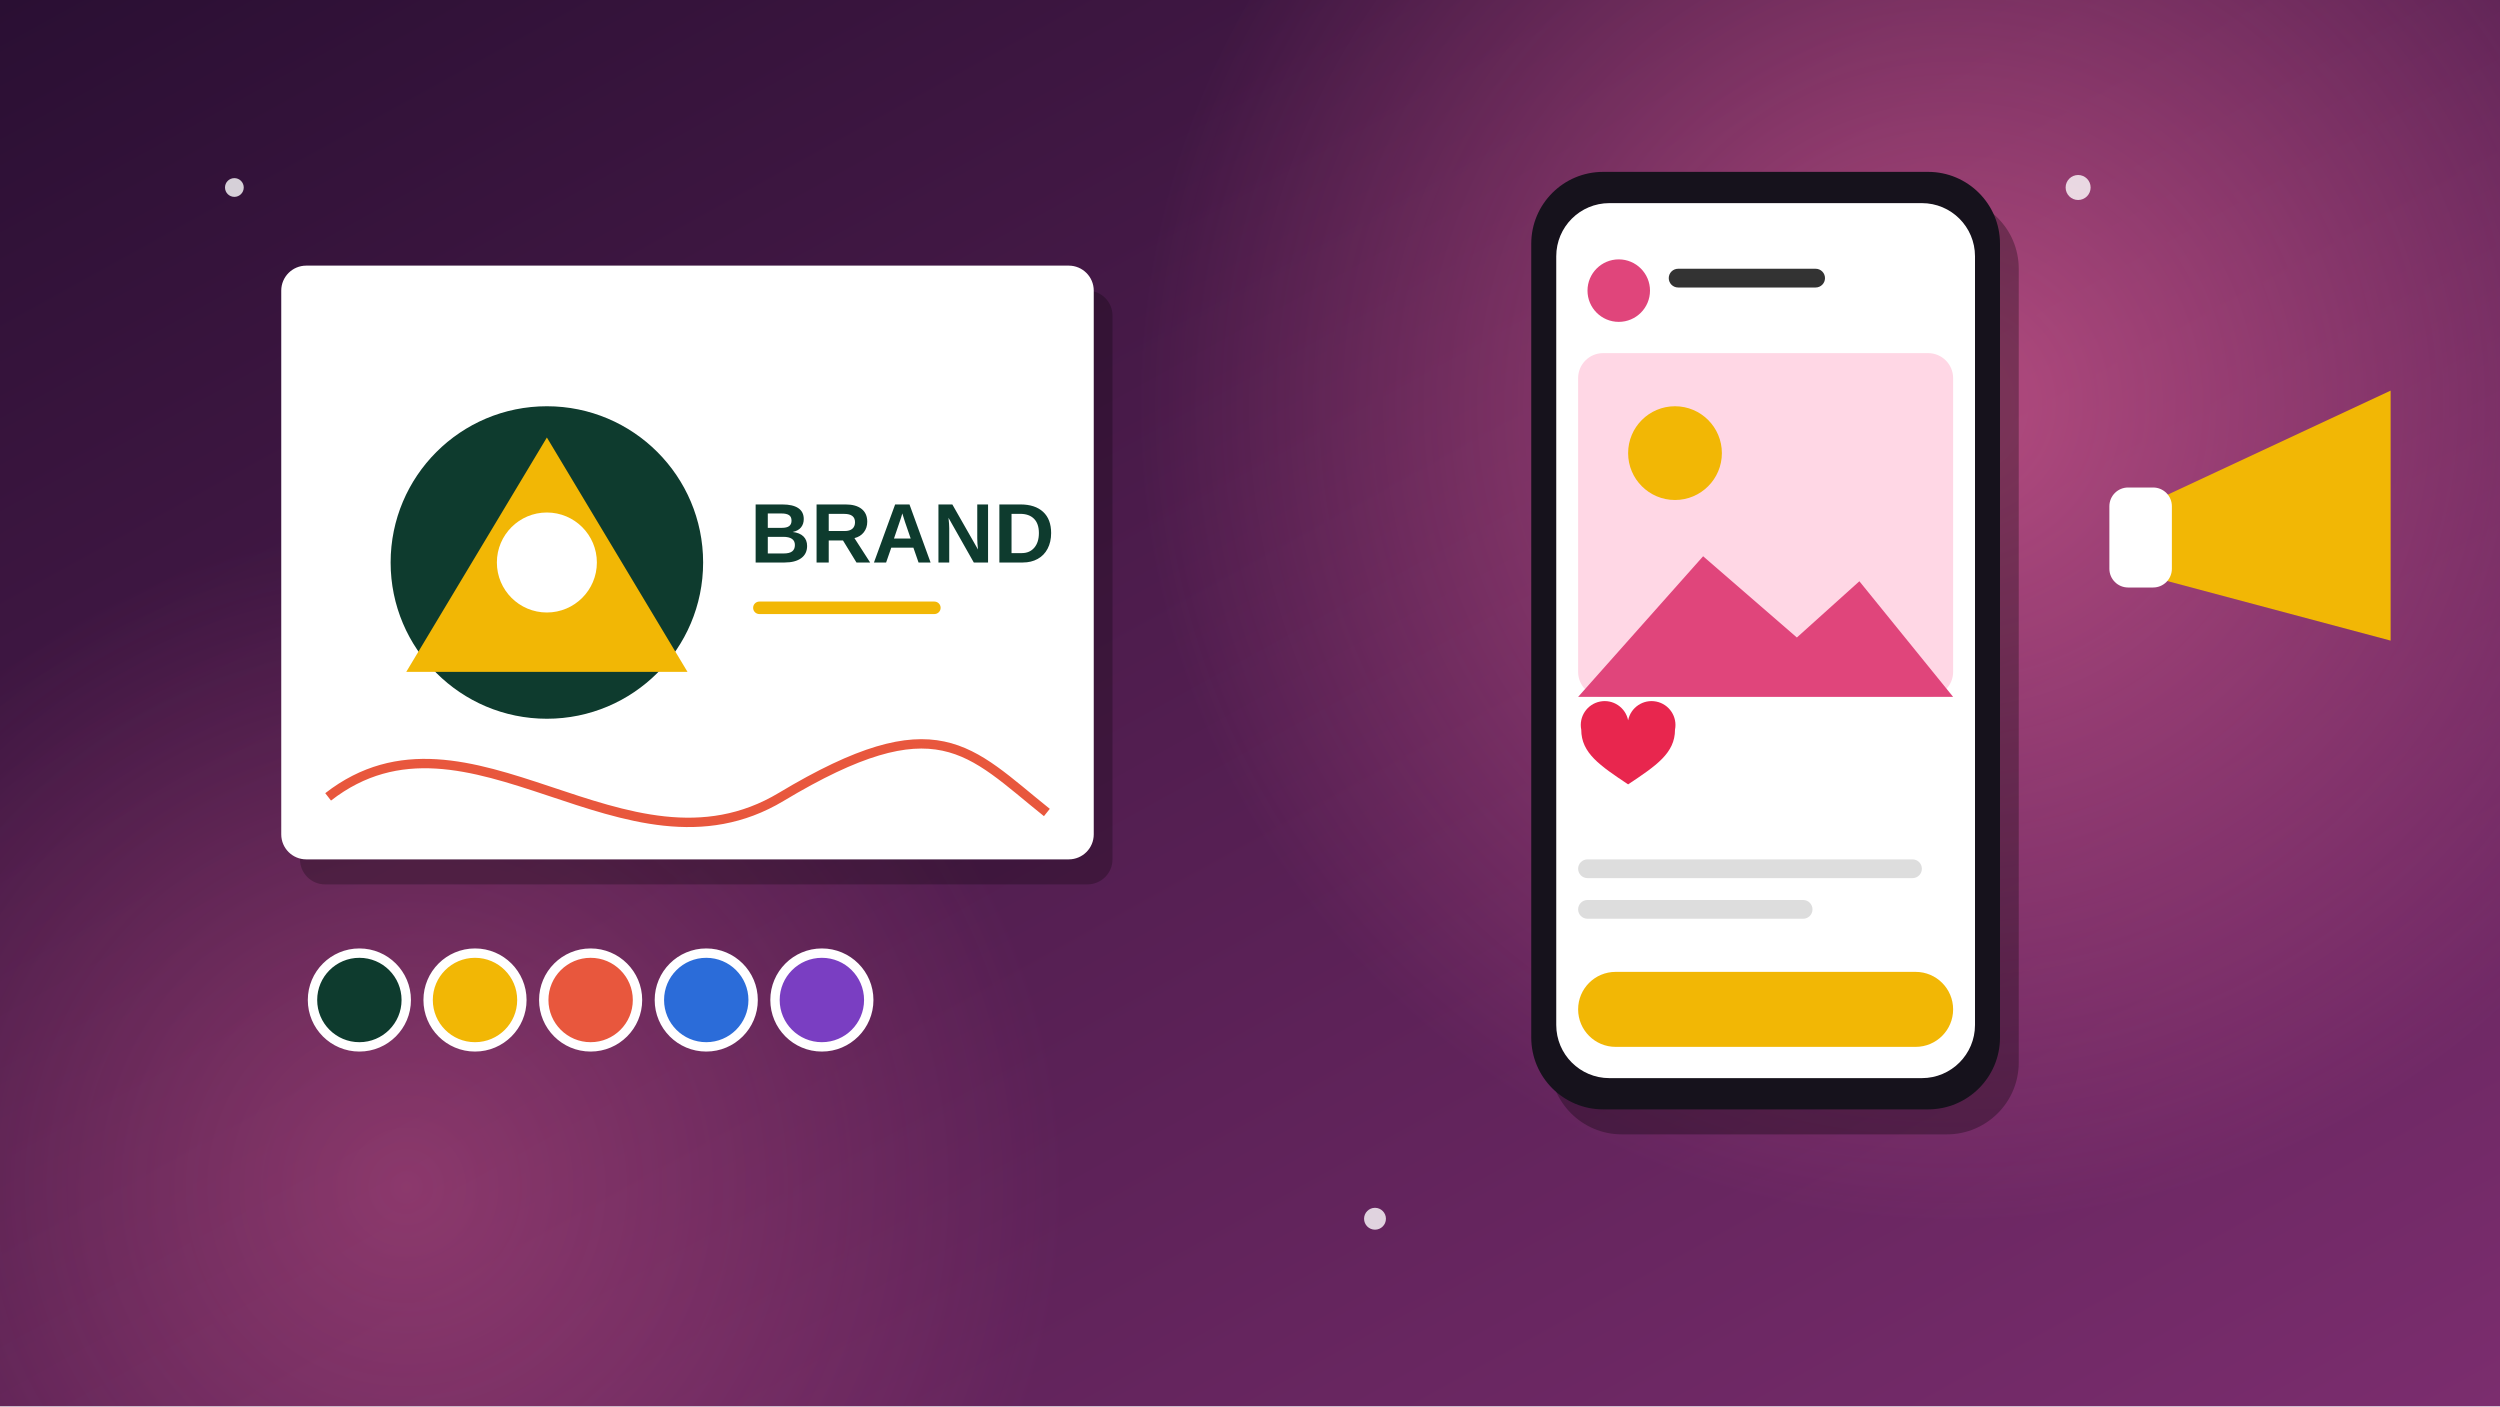
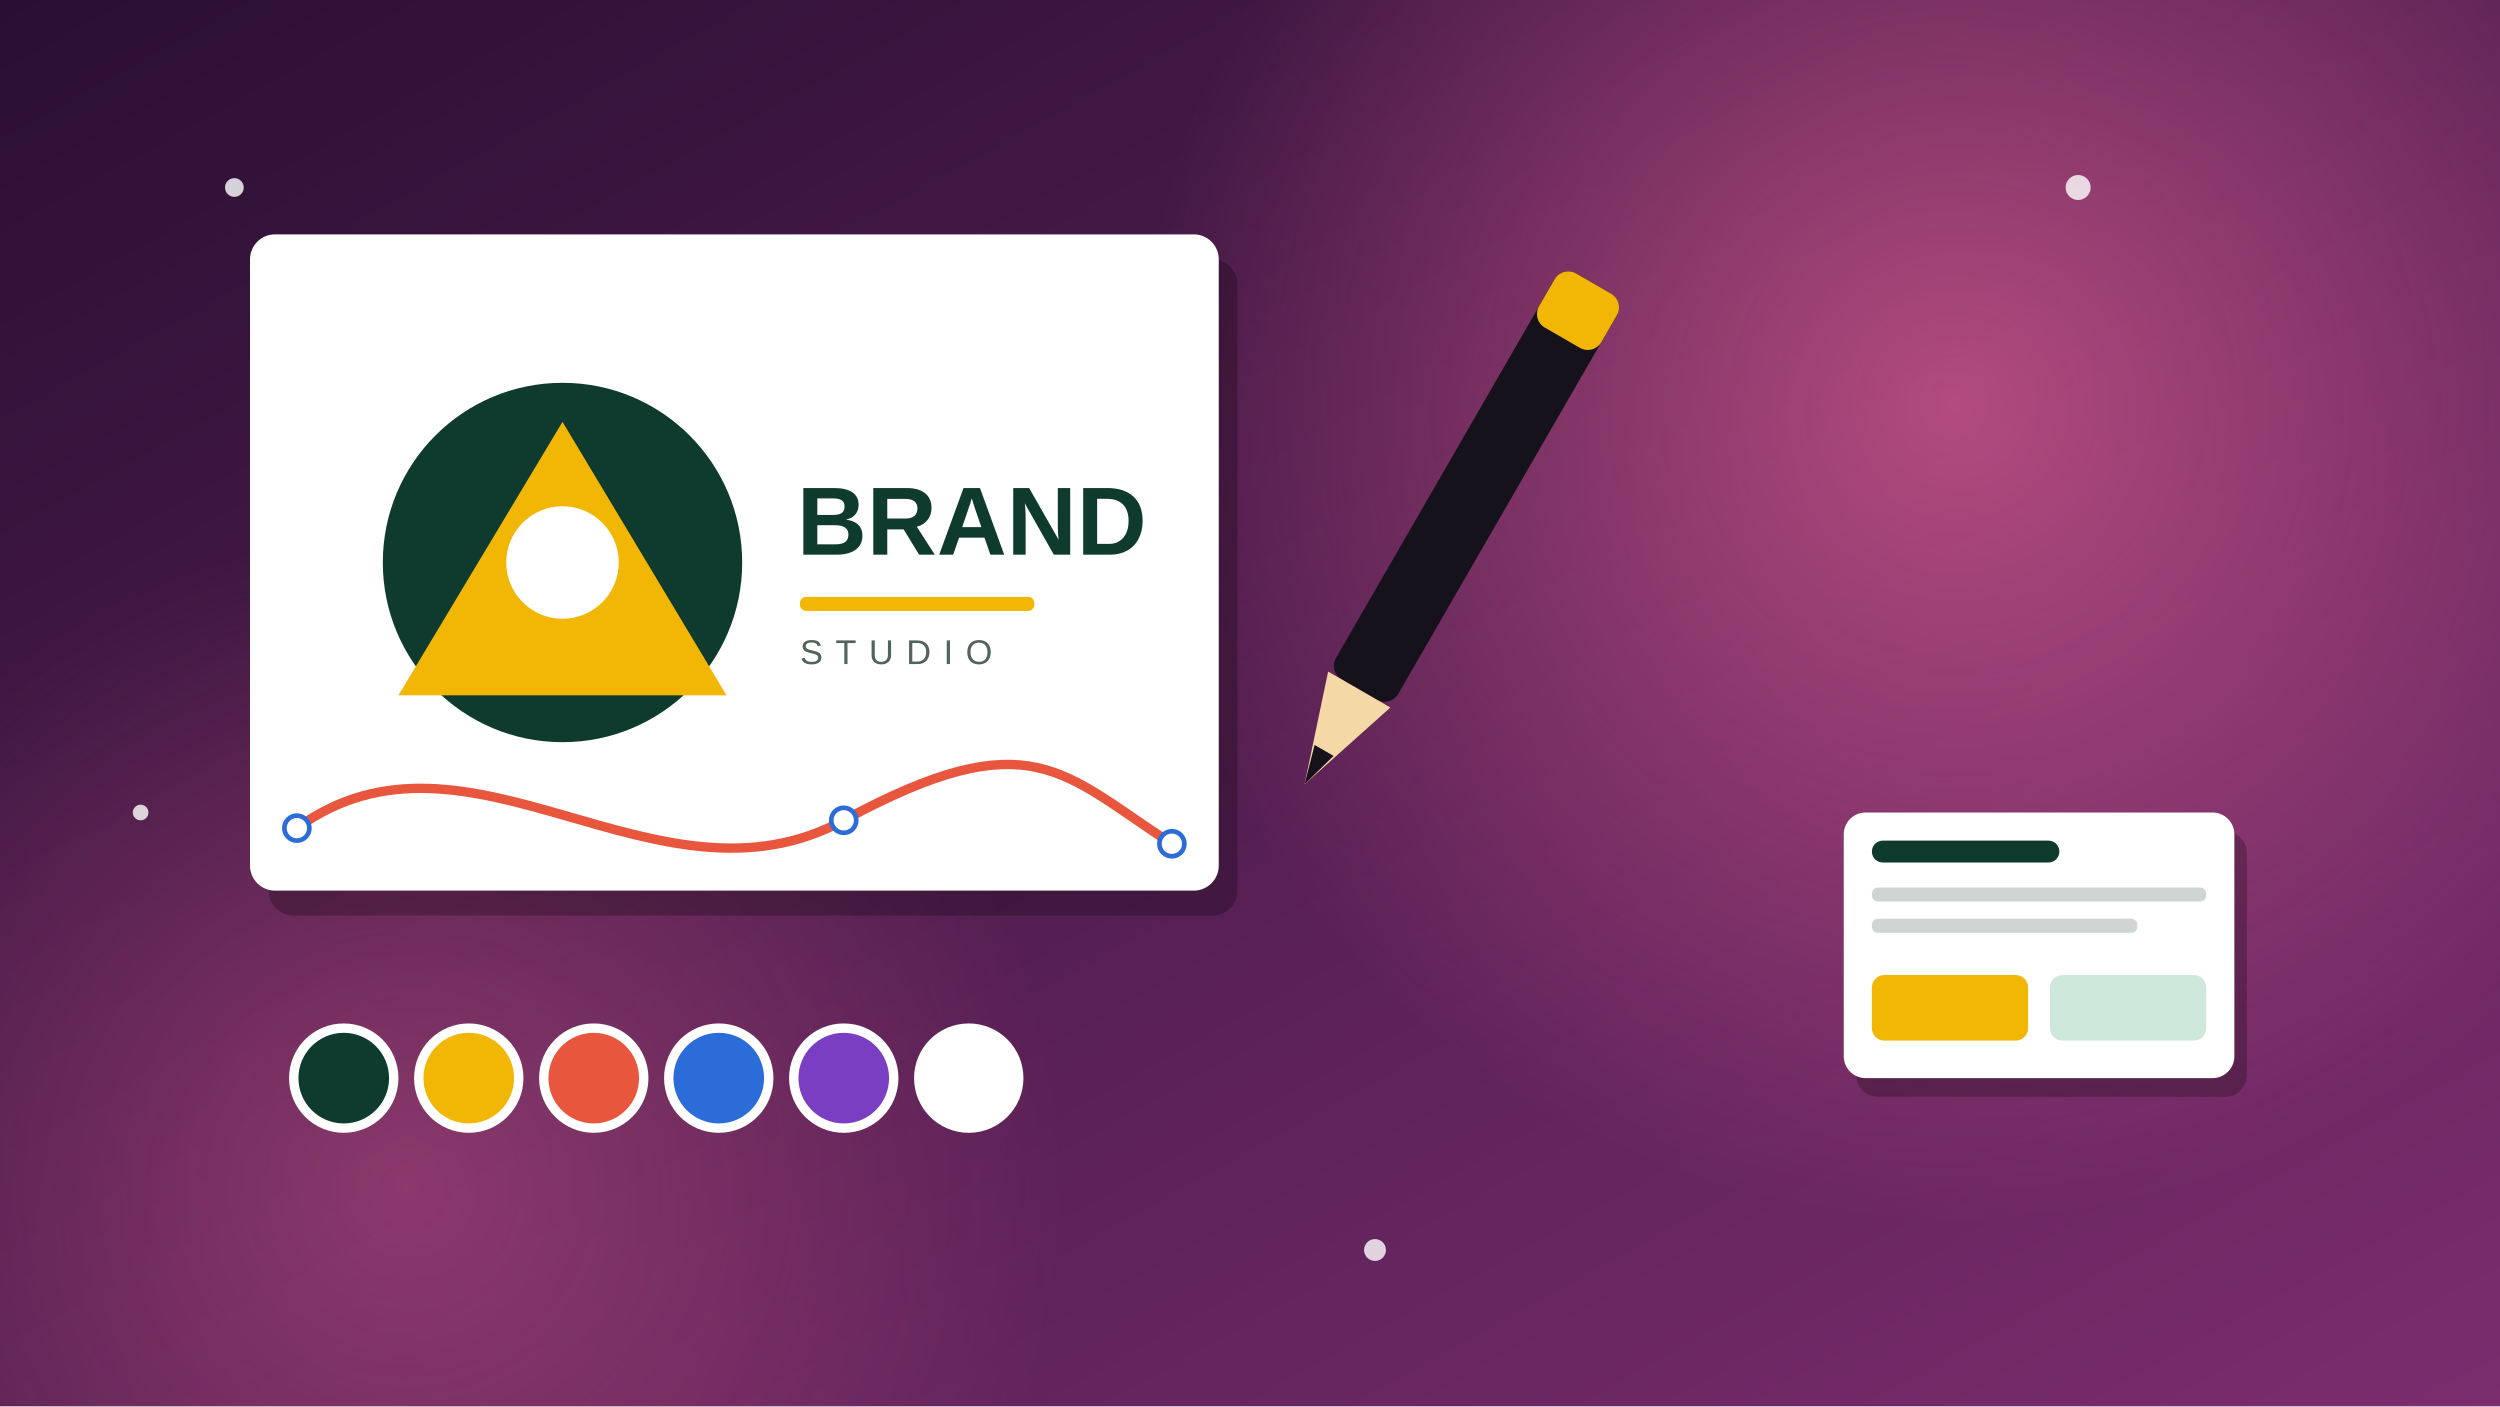
<svg xmlns="http://www.w3.org/2000/svg" viewBox="0 0 1600 900" font-family="Arial, Helvetica, sans-serif" preserveAspectRatio="xMidYMid slice">
  <defs>
    <linearGradient id="g" x1="0" y1="0" x2="1" y2="1">
      <stop offset="0" stop-color="#2a0f33" />
      <stop offset="1" stop-color="#7b2d6e" />
    </linearGradient>
    <radialGradient id="r" cx=".5" cy=".5" r=".5">
      <stop offset="0" stop-color="#ff6fa3" stop-opacity=".55" />
      <stop offset="1" stop-color="#ff6fa3" stop-opacity="0" />
    </radialGradient>
  </defs>
  <rect width="1600" height="900" fill="url(#g)" />
  <circle cx="1250" cy="260" r="520" fill="url(#r)" />
  <circle cx="260" cy="760" r="420" fill="url(#r)" opacity=".6" />
-   <g transform="translate(180 170)">
-     <rect x="12" y="16" width="520" height="380" rx="16" fill="#000" opacity=".25" />
-     <rect width="520" height="380" rx="16" fill="#fff" />
-     <circle cx="170" cy="190" r="100" fill="#0E3B2E" />
-     <path d="M170 110l90 150H80z" fill="#F2B705" />
-     <circle cx="170" cy="190" r="32" fill="#fff" />
-     <text x="300" y="190" font-size="54" font-weight="800" fill="#0E3B2E">BRAND</text>
-     <rect x="302" y="215" width="120" height="8" rx="4" fill="#F2B705" />
-     <path d="M30 340C120 270 220 400 320 340S440 310 490 350" fill="none" stroke="#e8573d" stroke-width="6" />
+   <g transform="translate(160 150)">
+     <rect x="12" y="16" width="620" height="420" rx="16" fill="#000" opacity=".25" />
+     <rect width="620" height="420" rx="16" fill="#fff" />
+     <circle cx="200" cy="210" r="115" fill="#0E3B2E" />
+     <path d="M200 120l105 175H95z" fill="#F2B705" />
+     <circle cx="200" cy="210" r="36" fill="#fff" />
+     <text x="350" y="205" font-size="62" font-weight="800" fill="#0E3B2E">BRAND</text>
+     <rect x="352" y="232" width="150" height="9" rx="4" fill="#F2B705" />
+     <text x="352" y="275" font-size="22" fill="#52645a" letter-spacing="8">STUDIO</text>
+     <path d="M30 380C140 300 260 440 380 375S520 345 590 390" fill="none" stroke="#e8573d" stroke-width="6" />
+     <circle cx="30" cy="380" r="8" fill="#fff" stroke="#2B6CD9" stroke-width="3" />
+     <circle cx="380" cy="375" r="8" fill="#fff" stroke="#2B6CD9" stroke-width="3" />
+     <circle cx="590" cy="390" r="8" fill="#fff" stroke="#2B6CD9" stroke-width="3" />
  </g>
-   <circle cx="230" cy="640" r="30" fill="#0E3B2E" stroke="#fff" stroke-width="6" />
-   <circle cx="304" cy="640" r="30" fill="#F2B705" stroke="#fff" stroke-width="6" />
-   <circle cx="378" cy="640" r="30" fill="#e8573d" stroke="#fff" stroke-width="6" />
-   <circle cx="452" cy="640" r="30" fill="#2B6CD9" stroke="#fff" stroke-width="6" />
-   <circle cx="526" cy="640" r="30" fill="#7a3ec2" stroke="#fff" stroke-width="6" />
-   <g transform="translate(980 110)">
-     <rect x="12" y="16" width="300" height="600" rx="46" fill="#000" opacity=".3" />
-     <rect width="300" height="600" rx="46" fill="#16121c" />
-     <rect x="16" y="20" width="268" height="560" rx="34" fill="#fff" />
-     <circle cx="56" cy="76" r="20" fill="#e0457b" />
-     <rect x="88" y="62" width="100" height="12" rx="6" fill="#333" />
-     <rect x="30" y="116" width="240" height="220" rx="16" fill="#ffd7e5" />
-     <circle cx="92" cy="180" r="30" fill="#F2B705" />
-     <path d="M30 336l80-90 60 52 40-36 60 74z" fill="#e0457b" />
-     <path d="M62 392c-18-12-30-20-30-35a15 15 0 0130-6 15 15 0 0130 6c0 15-12 23-30 35z" fill="#e8264e" />
-     <rect x="30" y="440" width="220" height="12" rx="6" fill="#ddd" />
-     <rect x="30" y="466" width="150" height="12" rx="6" fill="#ddd" />
-     <rect x="30" y="512" width="240" height="48" rx="24" fill="#F2B705" />
+   <circle cx="220" cy="690" r="32" fill="#0E3B2E" stroke="#fff" stroke-width="6" />
+   <circle cx="300" cy="690" r="32" fill="#F2B705" stroke="#fff" stroke-width="6" />
+   <circle cx="380" cy="690" r="32" fill="#e8573d" stroke="#fff" stroke-width="6" />
+   <circle cx="460" cy="690" r="32" fill="#2B6CD9" stroke="#fff" stroke-width="6" />
+   <circle cx="540" cy="690" r="32" fill="#7a3ec2" stroke="#fff" stroke-width="6" />
+   <circle cx="620" cy="690" r="32" fill="#ffffff" stroke="#fff" stroke-width="6" />
+   <g transform="translate(1000 170) rotate(30)">
+     <rect x="0" y="0" width="46" height="300" rx="10" fill="#16121c" />
+     <path d="M0 300h46l-23 70z" fill="#f4d9a6" />
+     <path d="M16 345h14l-7 25z" fill="#16121c" />
+     <rect x="0" y="0" width="46" height="40" rx="10" fill="#F2B705" />
  </g>
-   <g transform="translate(1380 250)">
-     <path d="M0 70l150-70v160L0 120z" fill="#F2B705" />
-     <rect x="-30" y="62" width="40" height="64" rx="12" fill="#fff" />
+   <g transform="translate(1180 520)">
+     <rect x="8" y="12" width="250" height="170" rx="14" fill="#000" opacity=".25" />
+     <rect width="250" height="170" rx="14" fill="#fff" />
+     <rect x="18" y="18" width="120" height="14" rx="7" fill="#0E3B2E" />
+     <rect x="18" y="48" width="214" height="9" rx="4" fill="#cfd6d2" />
+     <rect x="18" y="68" width="170" height="9" rx="4" fill="#cfd6d2" />
+     <rect x="18" y="104" width="100" height="42" rx="8" fill="#F2B705" />
+     <rect x="132" y="104" width="100" height="42" rx="8" fill="#CFE8DC" />
  </g>
  <g fill="#fff" opacity=".8">
    <circle cx="1330" cy="120" r="8" />
    <circle cx="150" cy="120" r="6" />
-     <circle cx="880" cy="780" r="7" />
+     <circle cx="880" cy="800" r="7" />
+     <circle cx="90" cy="520" r="5" />
  </g>
</svg>
